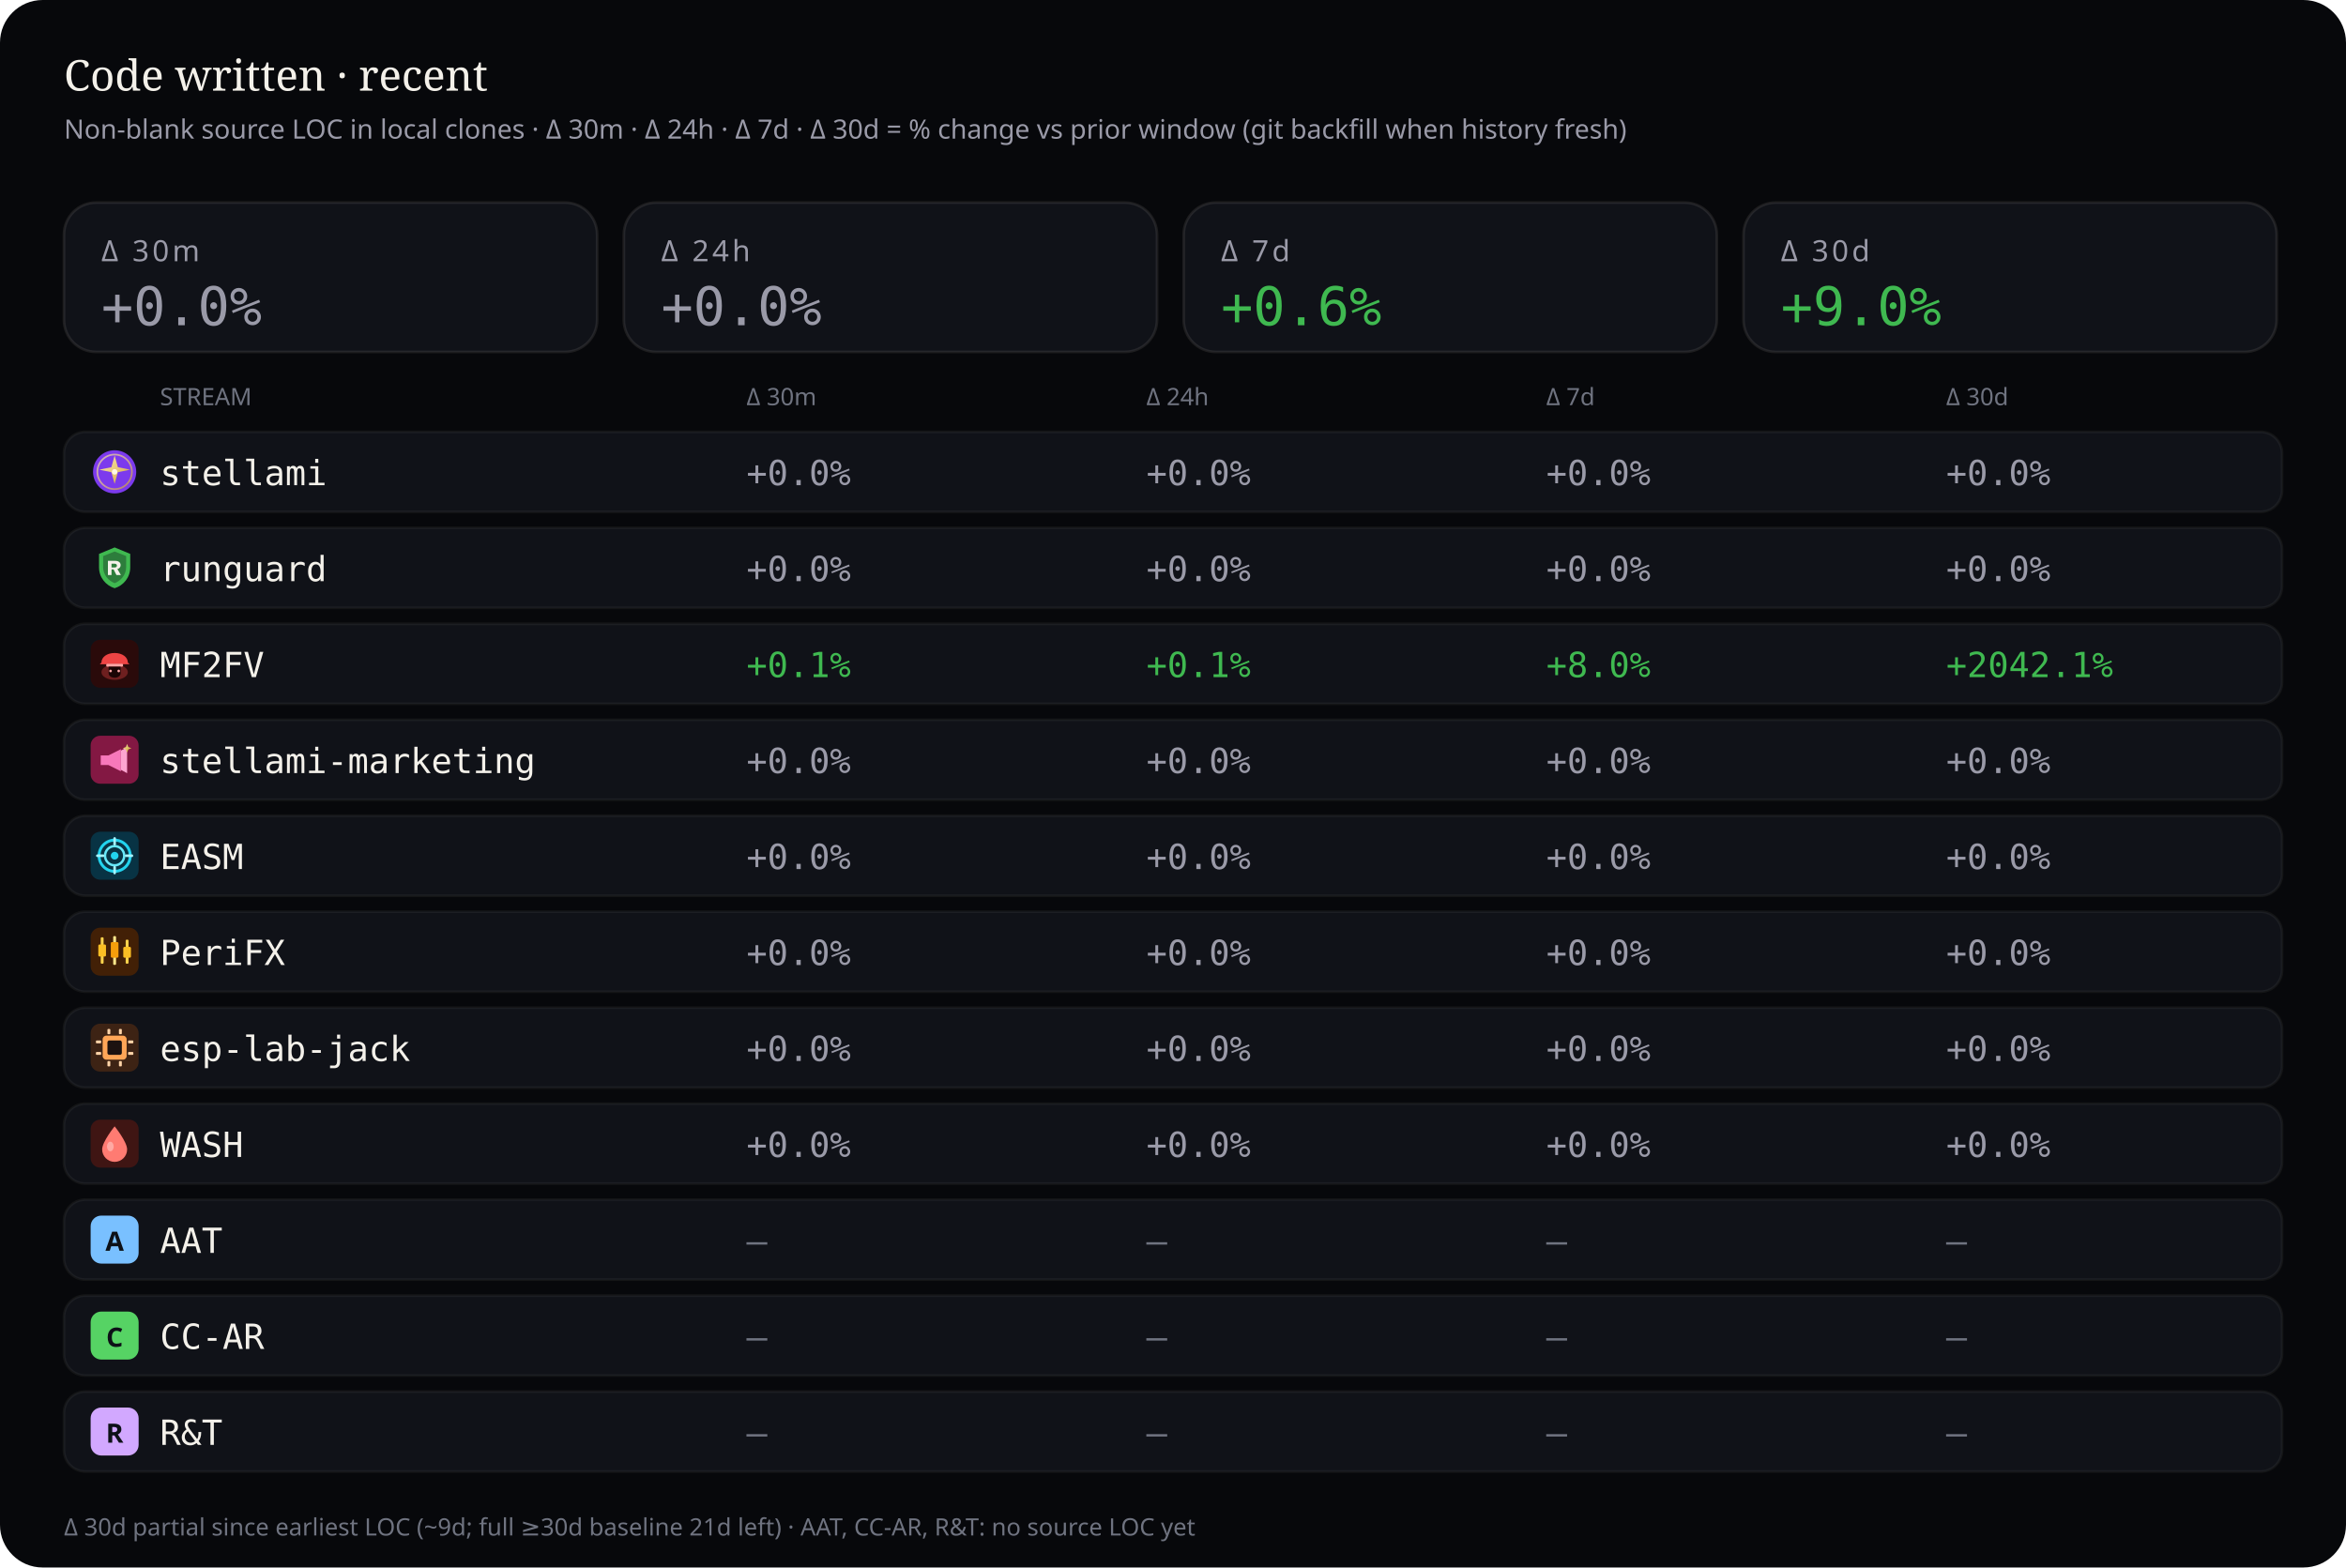
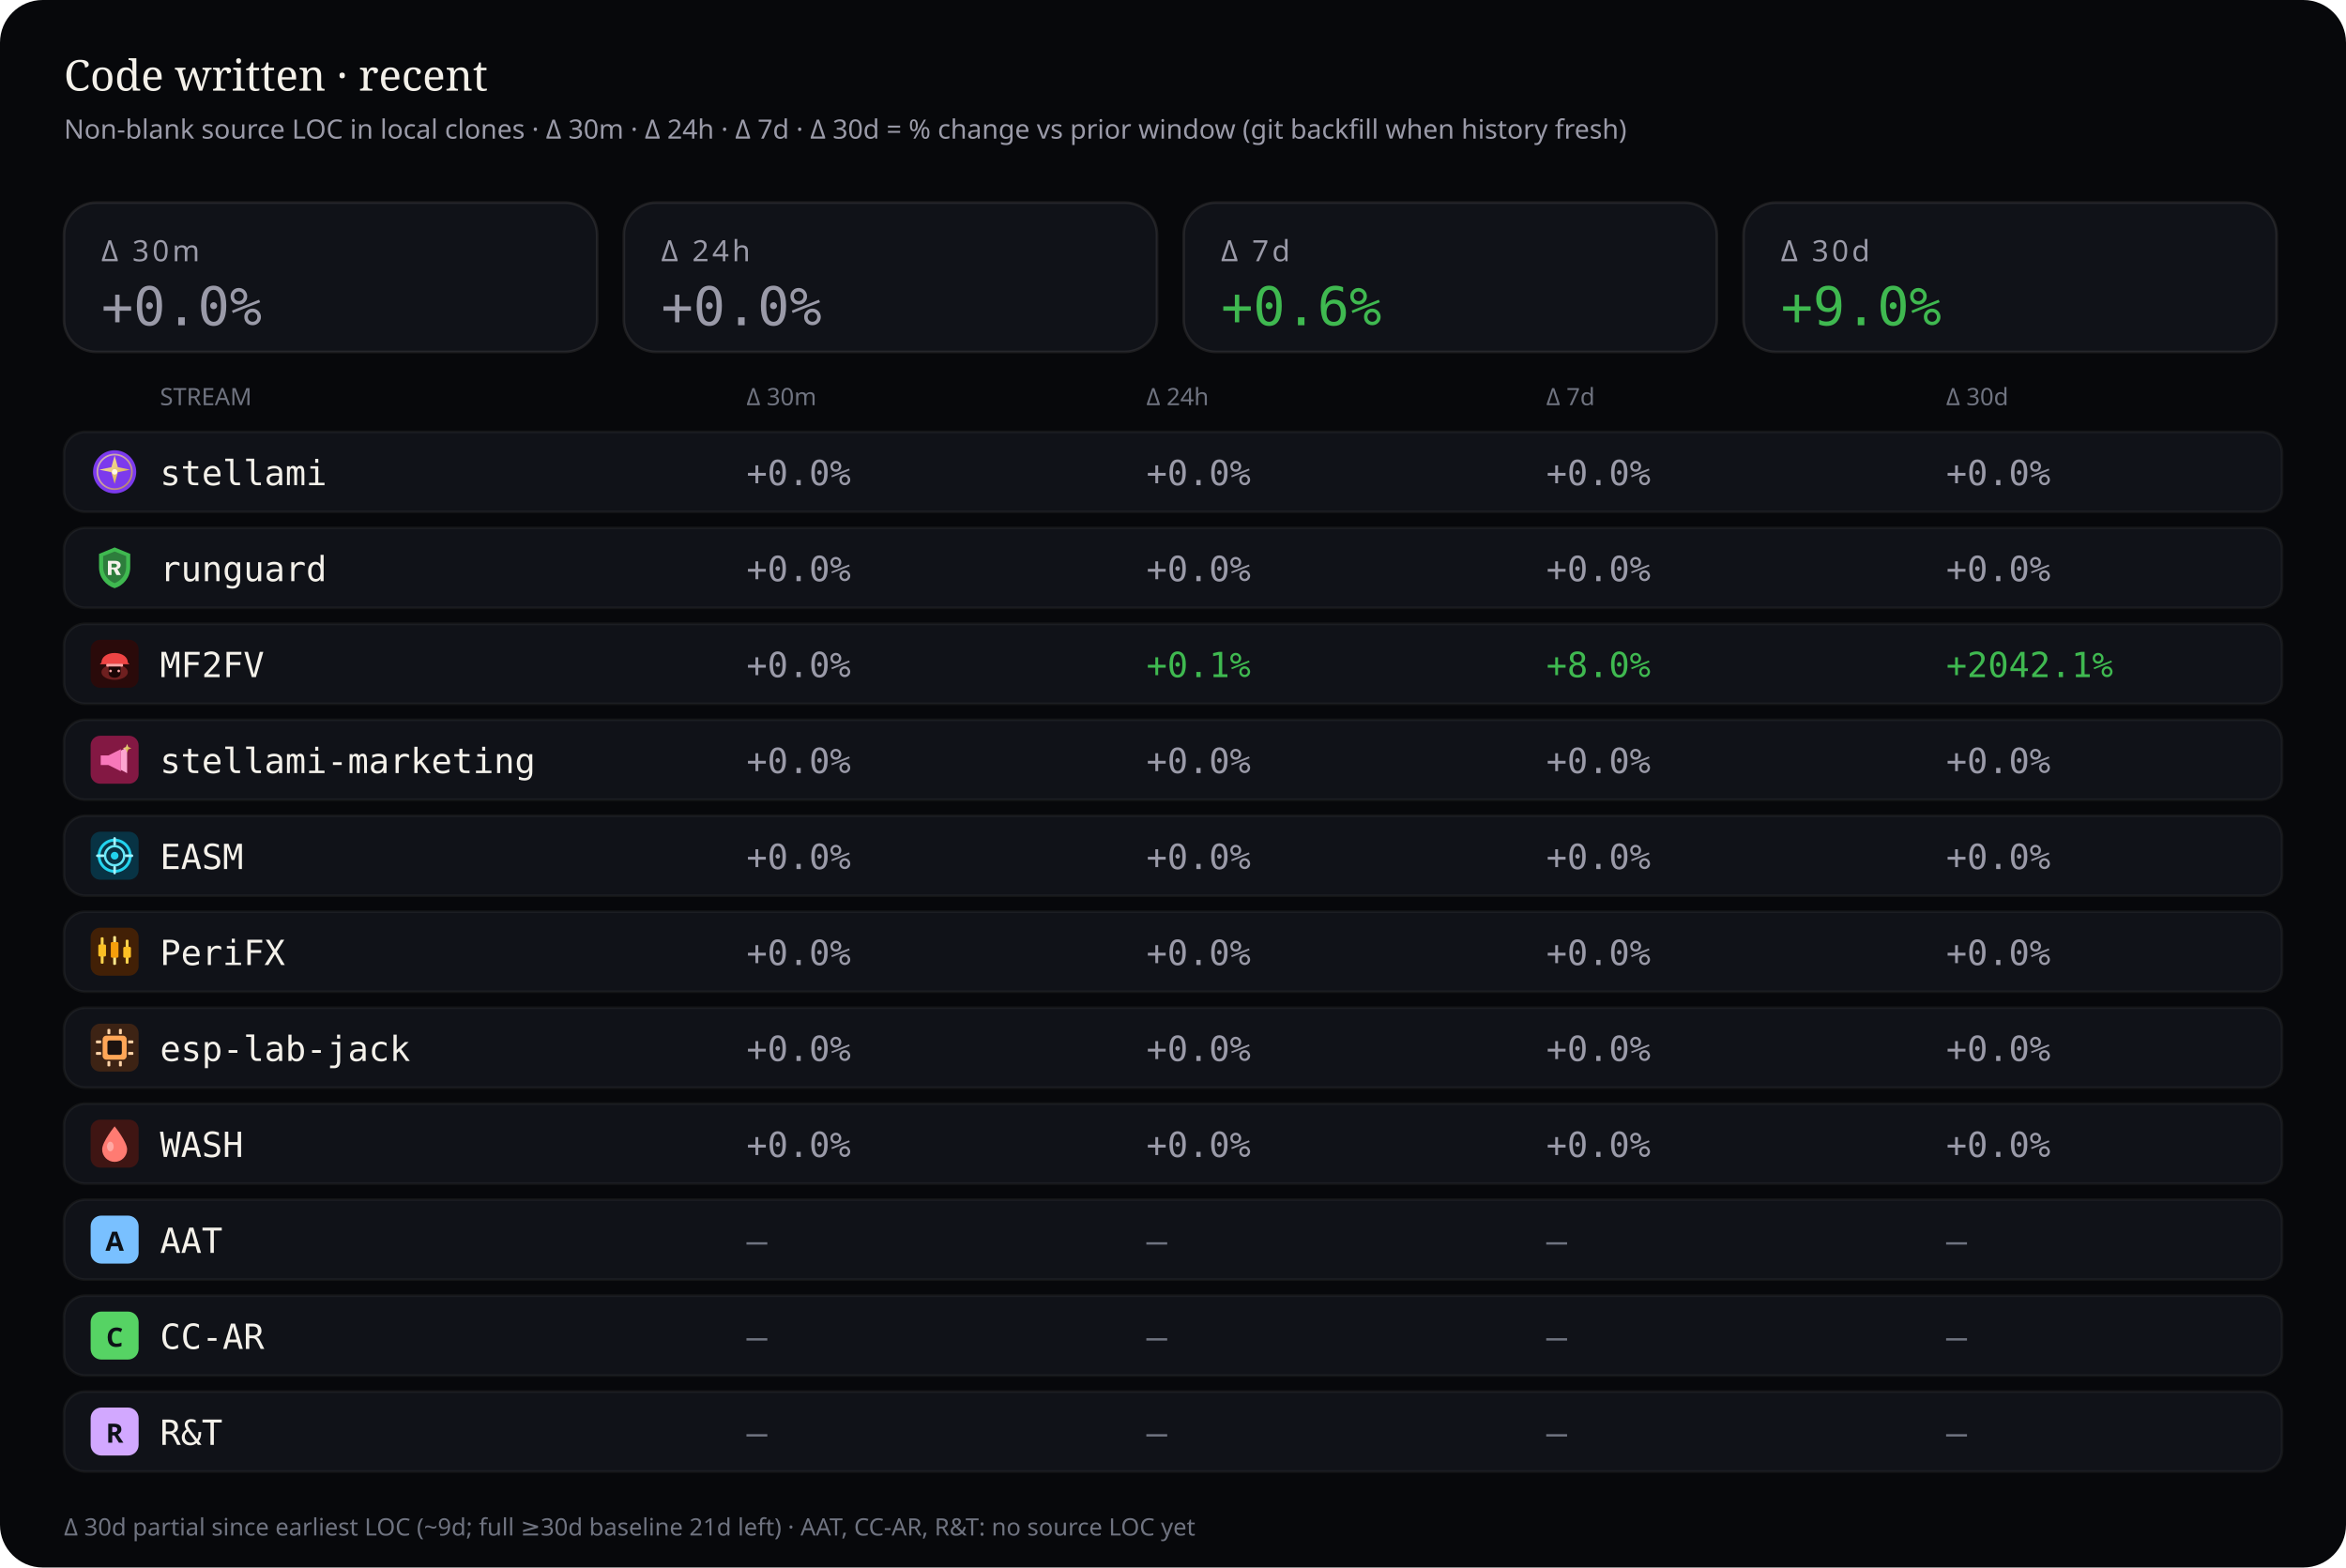
<svg xmlns="http://www.w3.org/2000/svg" viewBox="0 0 880 588" width="880" height="588" role="img" aria-label="Source code deltas — 30 minutes, 24 hours, 7 days, and 30 days">
  <rect width="880" height="588" rx="16" fill="#07080b" />
  <text x="24" y="34" fill="#f4f1ea" font-size="16" font-family="ui-serif, Georgia, serif">Code written · recent</text>
  <text x="24" y="52" fill="#9a9aa8" font-size="10" font-family="ui-sans-serif, system-ui, sans-serif">Non-blank source LOC in local clones · Δ 30m · Δ 24h · Δ 7d · Δ 30d = % change vs prior window (git backfill when history fresh)</text>
  <rect x="24" y="76" width="200" height="56" rx="12" fill="#101218" stroke="rgba(232,228,214,0.10)" />
  <text x="38" y="98" fill="#9a9aa8" font-size="11" font-family="ui-sans-serif, system-ui, sans-serif" letter-spacing="1.2">Δ 30m</text>
  <text x="38" y="122" fill="#9a9aa8" font-size="20" font-family="ui-monospace, SFMono-Regular, monospace">+0.0%</text>
  <rect x="234" y="76" width="200" height="56" rx="12" fill="#101218" stroke="rgba(232,228,214,0.10)" />
  <text x="248" y="98" fill="#9a9aa8" font-size="11" font-family="ui-sans-serif, system-ui, sans-serif" letter-spacing="1.2">Δ 24h</text>
  <text x="248" y="122" fill="#9a9aa8" font-size="20" font-family="ui-monospace, SFMono-Regular, monospace">+0.0%</text>
  <rect x="444" y="76" width="200" height="56" rx="12" fill="#101218" stroke="rgba(232,228,214,0.10)" />
  <text x="458" y="98" fill="#9a9aa8" font-size="11" font-family="ui-sans-serif, system-ui, sans-serif" letter-spacing="1.2">Δ 7d</text>
  <text x="458" y="122" fill="#3fb950" font-size="20" font-family="ui-monospace, SFMono-Regular, monospace">+0.6%</text>
  <rect x="654" y="76" width="200" height="56" rx="12" fill="#101218" stroke="rgba(232,228,214,0.10)" />
  <text x="668" y="98" fill="#9a9aa8" font-size="11" font-family="ui-sans-serif, system-ui, sans-serif" letter-spacing="1.2">Δ 30d</text>
  <text x="668" y="122" fill="#3fb950" font-size="20" font-family="ui-monospace, SFMono-Regular, monospace">+9.0%</text>
  <text x="60" y="152" fill="#6f7380" font-size="9" font-family="ui-sans-serif, system-ui, sans-serif">STREAM</text>
  <text x="280" y="152" fill="#6f7380" font-size="9" font-family="ui-sans-serif, system-ui, sans-serif">Δ 30m</text>
  <text x="430" y="152" fill="#6f7380" font-size="9" font-family="ui-sans-serif, system-ui, sans-serif">Δ 24h</text>
  <text x="580" y="152" fill="#6f7380" font-size="9" font-family="ui-sans-serif, system-ui, sans-serif">Δ 7d</text>
  <text x="730" y="152" fill="#6f7380" font-size="9" font-family="ui-sans-serif, system-ui, sans-serif">Δ 30d</text>
  <rect x="24" y="162" width="832" height="30" rx="8" fill="#101218" stroke="rgba(232,228,214,0.06)" />
  <g id="stream_logo_stellami" class="stream_logo" data-stream="stellami" transform="translate(34.0,168.0) scale(0.9)" opacity="1.0">
    <defs>
      <linearGradient id="stream_logo_stellami-stellami-gold" x1="0%" y1="0%" x2="100%" y2="100%">
        <stop offset="0%" stop-color="#f5e6a8" />
        <stop offset="55%" stop-color="#e8c57a" />
        <stop offset="100%" stop-color="#c9a227" />
      </linearGradient>
    </defs>
    <circle cx="10" cy="10" r="9" fill="#7c3aed" />
    <circle cx="10" cy="10" r="7.2" fill="none" stroke="url(#stream_logo_stellami-stellami-gold)" stroke-width="0.7" opacity=".7" />
    <path fill="url(#stream_logo_stellami-stellami-gold)" d="M10 3.2 L11.35 8.05 L16.4 9.1 L11.35 10.15 L10 15 L8.65 10.15 L3.6 9.1 L8.65 8.05 Z" />
    <circle cx="10" cy="10" r="1.15" fill="#fff8e8" />
  </g>
  <use class="stream_logo" data-stream="stellami" href="#stream_logo_stellami" x="34.0" y="168.0" width="18" height="18" opacity="0" />
  <text x="60" y="182" fill="#f4f1ea" font-size="13" font-family="ui-monospace, SFMono-Regular, monospace">stellami</text>
  <text x="280" y="182" fill="#9a9aa8" font-size="13" font-family="ui-monospace, SFMono-Regular, monospace">+0.0%</text>
  <text x="430" y="182" fill="#9a9aa8" font-size="13" font-family="ui-monospace, SFMono-Regular, monospace">+0.0%</text>
  <text x="580" y="182" fill="#9a9aa8" font-size="13" font-family="ui-monospace, SFMono-Regular, monospace">+0.0%</text>
  <text x="730" y="182" fill="#9a9aa8" font-size="13" font-family="ui-monospace, SFMono-Regular, monospace">+0.0%</text>
  <rect x="24" y="198" width="832" height="30" rx="8" fill="#101218" stroke="rgba(232,228,214,0.06)" />
  <g id="stream_logo_runguard" class="stream_logo" data-stream="runguard" transform="translate(34.0,204.0) scale(0.9)" opacity="1.0">
    <path fill="#3fb950" d="M10 1.5 L16.5 4.2 V9.8 C16.5 14.1 13.6 17.4 10 18.5 C6.4 17.4 3.5 14.1 3.5 9.8 V4.2 Z" />
    <path fill="#0d1117" fill-opacity=".35" d="M10 3.2 L14.8 5.1 V9.7 C14.8 12.9 12.6 15.4 10 16.4 C7.4 15.4 5.2 12.9 5.2 9.7 V5.1 Z" />
    <path fill="#f4f1ea" d="M7.2 7.1h3.1c1.35 0 2.2.7 2.2 1.75 0 .85-.5 1.45-1.35 1.65L12.6 13h-1.85l-1.2-2.35H8.7V13H7.2V7.1zm1.5 1.2v1.55h1.35c.55 0 .9-.28.9-.75s-.35-.8-.9-.8H8.7z" />
  </g>
  <use class="stream_logo" data-stream="runguard" href="#stream_logo_runguard" x="34.0" y="204.0" width="18" height="18" opacity="0" />
  <text x="60" y="218" fill="#f4f1ea" font-size="13" font-family="ui-monospace, SFMono-Regular, monospace">runguard</text>
  <text x="280" y="218" fill="#9a9aa8" font-size="13" font-family="ui-monospace, SFMono-Regular, monospace">+0.0%</text>
  <text x="430" y="218" fill="#9a9aa8" font-size="13" font-family="ui-monospace, SFMono-Regular, monospace">+0.0%</text>
  <text x="580" y="218" fill="#9a9aa8" font-size="13" font-family="ui-monospace, SFMono-Regular, monospace">+0.0%</text>
  <text x="730" y="218" fill="#9a9aa8" font-size="13" font-family="ui-monospace, SFMono-Regular, monospace">+0.0%</text>
  <rect x="24" y="234" width="832" height="30" rx="8" fill="#101218" stroke="rgba(232,228,214,0.06)" />
  <g id="stream_logo_mf2fv" class="stream_logo" data-stream="mf2fv" transform="translate(34.0,240.0) scale(0.9)" opacity="1.0">
    <rect width="20" height="20" rx="4" fill="#2a0a0a" />
    <ellipse cx="10" cy="13.5" rx="5.5" ry="3.2" fill="#ef4444" opacity=".35" />
    <path fill="#ef4444" d="M4.5 9.5 C4.5 7.2 6.8 5.5 10 5.5 S15.5 7.2 15.5 9.5 L16.2 10.2 H3.8 Z" />
    <rect x="6.5" y="10" width="7" height="1.2" rx="0.4" fill="#fca5a5" />
    <path fill="#1a0505" d="M7.5 11.2 h5 v2.8 c0 1-1.1 1.8-2.5 1.8 s-2.5-.8-2.5-1.8 v-2.8z" />
    <circle cx="8.3" cy="13" r="0.55" fill="#fca5a5" />
    <circle cx="11.7" cy="13" r="0.55" fill="#fca5a5" />
  </g>
  <use class="stream_logo" data-stream="mf2fv" href="#stream_logo_mf2fv" x="34.0" y="240.0" width="18" height="18" opacity="0" />
  <text x="60" y="254" fill="#f4f1ea" font-size="13" font-family="ui-monospace, SFMono-Regular, monospace">MF2FV</text>
-   <text x="280" y="254" fill="#3fb950" font-size="13" font-family="ui-monospace, SFMono-Regular, monospace">+0.1%</text>
+   <text x="280" y="254" fill="#9a9aa8" font-size="13" font-family="ui-monospace, SFMono-Regular, monospace">+0.0%</text>
  <text x="430" y="254" fill="#3fb950" font-size="13" font-family="ui-monospace, SFMono-Regular, monospace">+0.1%</text>
  <text x="580" y="254" fill="#3fb950" font-size="13" font-family="ui-monospace, SFMono-Regular, monospace">+8.0%</text>
  <text x="730" y="254" fill="#3fb950" font-size="13" font-family="ui-monospace, SFMono-Regular, monospace">+2042.1%</text>
  <rect x="24" y="270" width="832" height="30" rx="8" fill="#101218" stroke="rgba(232,228,214,0.06)" />
  <g id="stream_logo_stellami-marketing" class="stream_logo" data-stream="stellami-marketing" transform="translate(34.0,276.0) scale(0.9)" opacity="1.0">
    <defs>
      <linearGradient id="stream_logo_stellami-marketing-smkt-gold" x1="0%" y1="0%" x2="100%" y2="100%">
        <stop offset="0%" stop-color="#f5e6a8" />
        <stop offset="100%" stop-color="#c9a227" />
      </linearGradient>
    </defs>
    <rect width="20" height="20" rx="4" fill="#831843" />
    <path fill="#f778ba" d="M4.2 8.2h3.2l5.2-2.6v9.2l-5.2-2.6H4.2z" />
    <path fill="#fda4d0" d="M12.6 6.2l2.6-1.4v10.8l-2.6-1.4z" />
    <path fill="url(#stream_logo_stellami-marketing-smkt-gold)" d="M15.2 3.4 L15.7 4.7 L17 5.2 L15.7 5.7 L15.2 7 L14.7 5.7 L13.4 5.2 L14.7 4.7 Z" />
  </g>
  <use class="stream_logo" data-stream="stellami-marketing" href="#stream_logo_stellami-marketing" x="34.0" y="276.0" width="18" height="18" opacity="0" />
  <text x="60" y="290" fill="#f4f1ea" font-size="13" font-family="ui-monospace, SFMono-Regular, monospace">stellami-marketing</text>
  <text x="280" y="290" fill="#9a9aa8" font-size="13" font-family="ui-monospace, SFMono-Regular, monospace">+0.0%</text>
  <text x="430" y="290" fill="#9a9aa8" font-size="13" font-family="ui-monospace, SFMono-Regular, monospace">+0.0%</text>
  <text x="580" y="290" fill="#9a9aa8" font-size="13" font-family="ui-monospace, SFMono-Regular, monospace">+0.0%</text>
  <text x="730" y="290" fill="#9a9aa8" font-size="13" font-family="ui-monospace, SFMono-Regular, monospace">+0.0%</text>
  <rect x="24" y="306" width="832" height="30" rx="8" fill="#101218" stroke="rgba(232,228,214,0.06)" />
  <g id="stream_logo_easm" class="stream_logo" data-stream="easm" transform="translate(34.0,312.0) scale(0.9)" opacity="1.0">
    <rect width="20" height="20" rx="4" fill="#083344" />
    <circle cx="10" cy="10" r="6.5" fill="none" stroke="#22d3ee" stroke-width="1.2" />
    <circle cx="10" cy="10" r="4" fill="none" stroke="#67e8f9" stroke-width="1" />
    <circle cx="10" cy="10" r="1.6" fill="#22d3ee" />
    <path d="M10 2.8 V5.2 M10 14.8 V17.2 M2.8 10 H5.2 M14.8 10 H17.2" stroke="#a5f3fc" stroke-width="1.1" stroke-linecap="round" />
  </g>
  <use class="stream_logo" data-stream="easm" href="#stream_logo_easm" x="34.0" y="312.0" width="18" height="18" opacity="0" />
  <text x="60" y="326" fill="#f4f1ea" font-size="13" font-family="ui-monospace, SFMono-Regular, monospace">EASM</text>
  <text x="280" y="326" fill="#9a9aa8" font-size="13" font-family="ui-monospace, SFMono-Regular, monospace">+0.0%</text>
  <text x="430" y="326" fill="#9a9aa8" font-size="13" font-family="ui-monospace, SFMono-Regular, monospace">+0.0%</text>
  <text x="580" y="326" fill="#9a9aa8" font-size="13" font-family="ui-monospace, SFMono-Regular, monospace">+0.0%</text>
  <text x="730" y="326" fill="#9a9aa8" font-size="13" font-family="ui-monospace, SFMono-Regular, monospace">+0.0%</text>
  <rect x="24" y="342" width="832" height="30" rx="8" fill="#101218" stroke="rgba(232,228,214,0.06)" />
  <g id="stream_logo_peri" class="stream_logo" data-stream="peri" transform="translate(34.0,348.0) scale(0.9)" opacity="1.0">
    <rect width="20" height="20" rx="4" fill="#422006" />
    <rect x="4.2" y="4" width="1.2" height="11" rx="0.4" fill="#fcd34d" />
    <rect x="3.2" y="7" width="3.2" height="5" rx="0.5" fill="#fbbf24" />
    <rect x="9.4" y="3.5" width="1.2" height="12" rx="0.4" fill="#fde68a" />
    <rect x="8.4" y="6" width="3.2" height="6.5" rx="0.5" fill="#f59e0b" />
    <rect x="14.6" y="5" width="1.2" height="10" rx="0.4" fill="#fcd34d" />
    <rect x="13.6" y="8" width="3.2" height="4.5" rx="0.5" fill="#fbbf24" />
  </g>
  <use class="stream_logo" data-stream="peri" href="#stream_logo_peri" x="34.0" y="348.0" width="18" height="18" opacity="0" />
  <text x="60" y="362" fill="#f4f1ea" font-size="13" font-family="ui-monospace, SFMono-Regular, monospace">PeriFX</text>
  <text x="280" y="362" fill="#9a9aa8" font-size="13" font-family="ui-monospace, SFMono-Regular, monospace">+0.0%</text>
  <text x="430" y="362" fill="#9a9aa8" font-size="13" font-family="ui-monospace, SFMono-Regular, monospace">+0.0%</text>
  <text x="580" y="362" fill="#9a9aa8" font-size="13" font-family="ui-monospace, SFMono-Regular, monospace">+0.0%</text>
  <text x="730" y="362" fill="#9a9aa8" font-size="13" font-family="ui-monospace, SFMono-Regular, monospace">+0.0%</text>
  <rect x="24" y="378" width="832" height="30" rx="8" fill="#101218" stroke="rgba(232,228,214,0.06)" />
  <g id="stream_logo_esp-lab-jack" class="stream_logo" data-stream="esp-lab-jack" transform="translate(34.0,384.0) scale(0.9)" opacity="1.0">
    <rect width="20" height="20" rx="4" fill="#3d2314" />
    <rect x="5" y="5" width="10" height="10" rx="1.5" fill="#ffa657" />
    <rect x="7" y="7" width="6" height="6" rx="0.8" fill="#1c1210" />
    <rect x="2.2" y="7" width="2.2" height="1.2" rx="0.3" fill="#ffd4a8" />
    <rect x="2.2" y="11.8" width="2.2" height="1.2" rx="0.3" fill="#ffd4a8" />
    <rect x="15.6" y="7" width="2.2" height="1.2" rx="0.3" fill="#ffd4a8" />
    <rect x="15.6" y="11.8" width="2.2" height="1.2" rx="0.3" fill="#ffd4a8" />
    <rect x="7" y="2.2" width="1.2" height="2.2" rx="0.3" fill="#ffd4a8" />
    <rect x="11.8" y="2.2" width="1.2" height="2.2" rx="0.3" fill="#ffd4a8" />
    <rect x="7" y="15.6" width="1.2" height="2.2" rx="0.3" fill="#ffd4a8" />
    <rect x="11.8" y="15.6" width="1.2" height="2.2" rx="0.3" fill="#ffd4a8" />
  </g>
  <use class="stream_logo" data-stream="esp-lab-jack" href="#stream_logo_esp-lab-jack" x="34.0" y="384.0" width="18" height="18" opacity="0" />
  <text x="60" y="398" fill="#f4f1ea" font-size="13" font-family="ui-monospace, SFMono-Regular, monospace">esp-lab-jack</text>
  <text x="280" y="398" fill="#9a9aa8" font-size="13" font-family="ui-monospace, SFMono-Regular, monospace">+0.0%</text>
  <text x="430" y="398" fill="#9a9aa8" font-size="13" font-family="ui-monospace, SFMono-Regular, monospace">+0.0%</text>
  <text x="580" y="398" fill="#9a9aa8" font-size="13" font-family="ui-monospace, SFMono-Regular, monospace">+0.0%</text>
  <text x="730" y="398" fill="#9a9aa8" font-size="13" font-family="ui-monospace, SFMono-Regular, monospace">+0.0%</text>
  <rect x="24" y="414" width="832" height="30" rx="8" fill="#101218" stroke="rgba(232,228,214,0.06)" />
  <g id="stream_logo_wash" class="stream_logo" data-stream="wash" transform="translate(34.0,420.0) scale(0.9)" opacity="1.0">
    <rect width="20" height="20" rx="4" fill="#3f1513" />
    <path fill="#ff7b72" d="M10 2.8 C10 2.8 15.2 9.2 15.2 12.4 A5.2 5.2 0 0 1 4.8 12.4 C4.8 9.2 10 2.8 10 2.8 Z" />
    <ellipse cx="8.2" cy="11.2" rx="1.4" ry="2" fill="#ffd0cc" opacity=".55" />
  </g>
  <use class="stream_logo" data-stream="wash" href="#stream_logo_wash" x="34.0" y="420.0" width="18" height="18" opacity="0" />
  <text x="60" y="434" fill="#f4f1ea" font-size="13" font-family="ui-monospace, SFMono-Regular, monospace">WASH</text>
  <text x="280" y="434" fill="#9a9aa8" font-size="13" font-family="ui-monospace, SFMono-Regular, monospace">+0.0%</text>
  <text x="430" y="434" fill="#9a9aa8" font-size="13" font-family="ui-monospace, SFMono-Regular, monospace">+0.0%</text>
  <text x="580" y="434" fill="#9a9aa8" font-size="13" font-family="ui-monospace, SFMono-Regular, monospace">+0.0%</text>
  <text x="730" y="434" fill="#9a9aa8" font-size="13" font-family="ui-monospace, SFMono-Regular, monospace">+0.0%</text>
  <rect x="24" y="450" width="832" height="30" rx="8" fill="#101218" stroke="rgba(232,228,214,0.06)" />
  <g id="stream_logo_aat" class="stream_logo" data-stream="aat" opacity="1.0">
    <rect x="34.0" y="456.0" width="18" height="18" rx="4" fill="#79c0ff" />
    <text x="43.0" y="469.2" text-anchor="middle" fill="#0d1117" font-size="10" font-family="ui-sans-serif, system-ui, sans-serif" font-weight="700">A</text>
  </g>
  <text x="60" y="470" fill="#f4f1ea" font-size="13" font-family="ui-monospace, SFMono-Regular, monospace">AAT</text>
  <text x="280" y="470" fill="#6f7380" font-size="13" font-family="ui-monospace, SFMono-Regular, monospace">—</text>
  <text x="430" y="470" fill="#6f7380" font-size="13" font-family="ui-monospace, SFMono-Regular, monospace">—</text>
  <text x="580" y="470" fill="#6f7380" font-size="13" font-family="ui-monospace, SFMono-Regular, monospace">—</text>
  <text x="730" y="470" fill="#6f7380" font-size="13" font-family="ui-monospace, SFMono-Regular, monospace">—</text>
  <rect x="24" y="486" width="832" height="30" rx="8" fill="#101218" stroke="rgba(232,228,214,0.06)" />
  <g id="stream_logo_cc-ar" class="stream_logo" data-stream="cc-ar" opacity="1.0">
    <rect x="34.0" y="492.0" width="18" height="18" rx="4" fill="#56d364" />
    <text x="43.0" y="505.2" text-anchor="middle" fill="#0d1117" font-size="10" font-family="ui-sans-serif, system-ui, sans-serif" font-weight="700">C</text>
  </g>
  <text x="60" y="506" fill="#f4f1ea" font-size="13" font-family="ui-monospace, SFMono-Regular, monospace">CC-AR</text>
  <text x="280" y="506" fill="#6f7380" font-size="13" font-family="ui-monospace, SFMono-Regular, monospace">—</text>
  <text x="430" y="506" fill="#6f7380" font-size="13" font-family="ui-monospace, SFMono-Regular, monospace">—</text>
  <text x="580" y="506" fill="#6f7380" font-size="13" font-family="ui-monospace, SFMono-Regular, monospace">—</text>
  <text x="730" y="506" fill="#6f7380" font-size="13" font-family="ui-monospace, SFMono-Regular, monospace">—</text>
  <rect x="24" y="522" width="832" height="30" rx="8" fill="#101218" stroke="rgba(232,228,214,0.06)" />
  <g id="stream_logo_rt" class="stream_logo" data-stream="rt" opacity="1.0">
    <rect x="34.0" y="528.0" width="18" height="18" rx="4" fill="#d2a8ff" />
    <text x="43.0" y="541.2" text-anchor="middle" fill="#0d1117" font-size="10" font-family="ui-sans-serif, system-ui, sans-serif" font-weight="700">R</text>
  </g>
  <text x="60" y="542" fill="#f4f1ea" font-size="13" font-family="ui-monospace, SFMono-Regular, monospace">R&amp;T</text>
  <text x="280" y="542" fill="#6f7380" font-size="13" font-family="ui-monospace, SFMono-Regular, monospace">—</text>
  <text x="430" y="542" fill="#6f7380" font-size="13" font-family="ui-monospace, SFMono-Regular, monospace">—</text>
  <text x="580" y="542" fill="#6f7380" font-size="13" font-family="ui-monospace, SFMono-Regular, monospace">—</text>
  <text x="730" y="542" fill="#6f7380" font-size="13" font-family="ui-monospace, SFMono-Regular, monospace">—</text>
  <text x="24" y="576" fill="#6f7380" font-size="9" font-family="ui-sans-serif, system-ui, sans-serif">Δ 30d partial since earliest LOC (~9d; full ≥30d baseline 21d left) · AAT, CC-AR, R&amp;T: no source LOC yet</text>
</svg>
